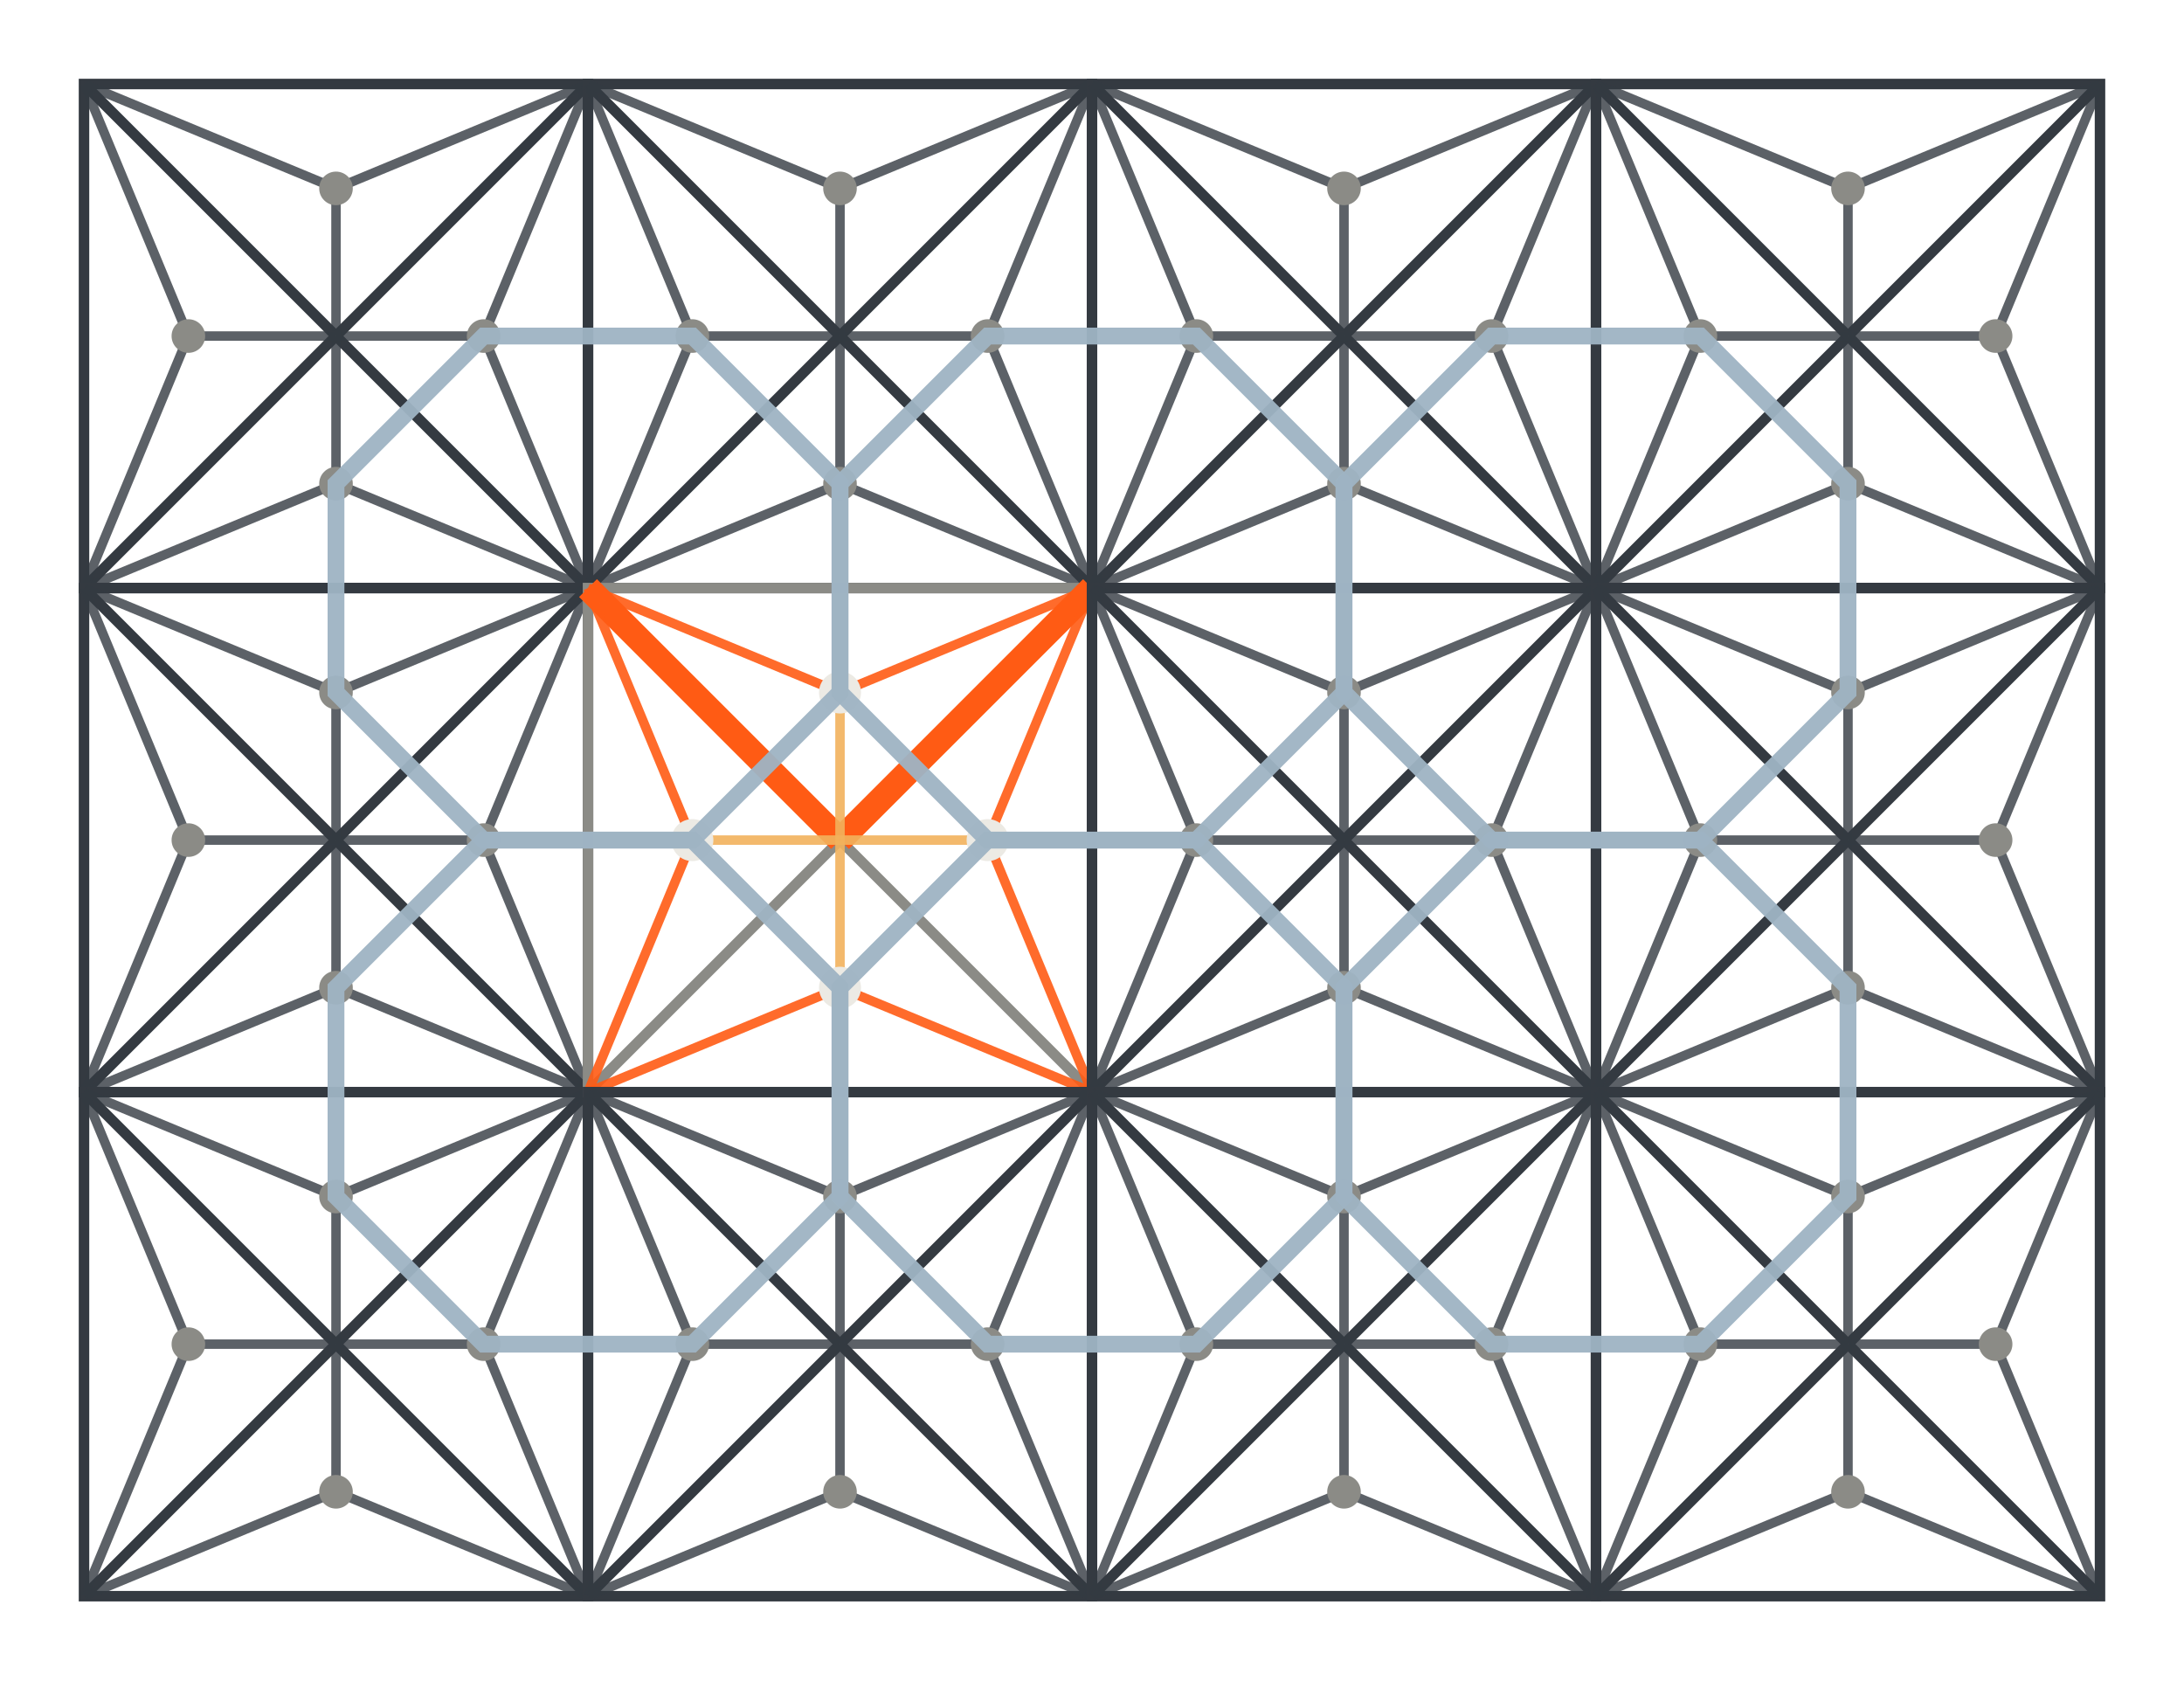
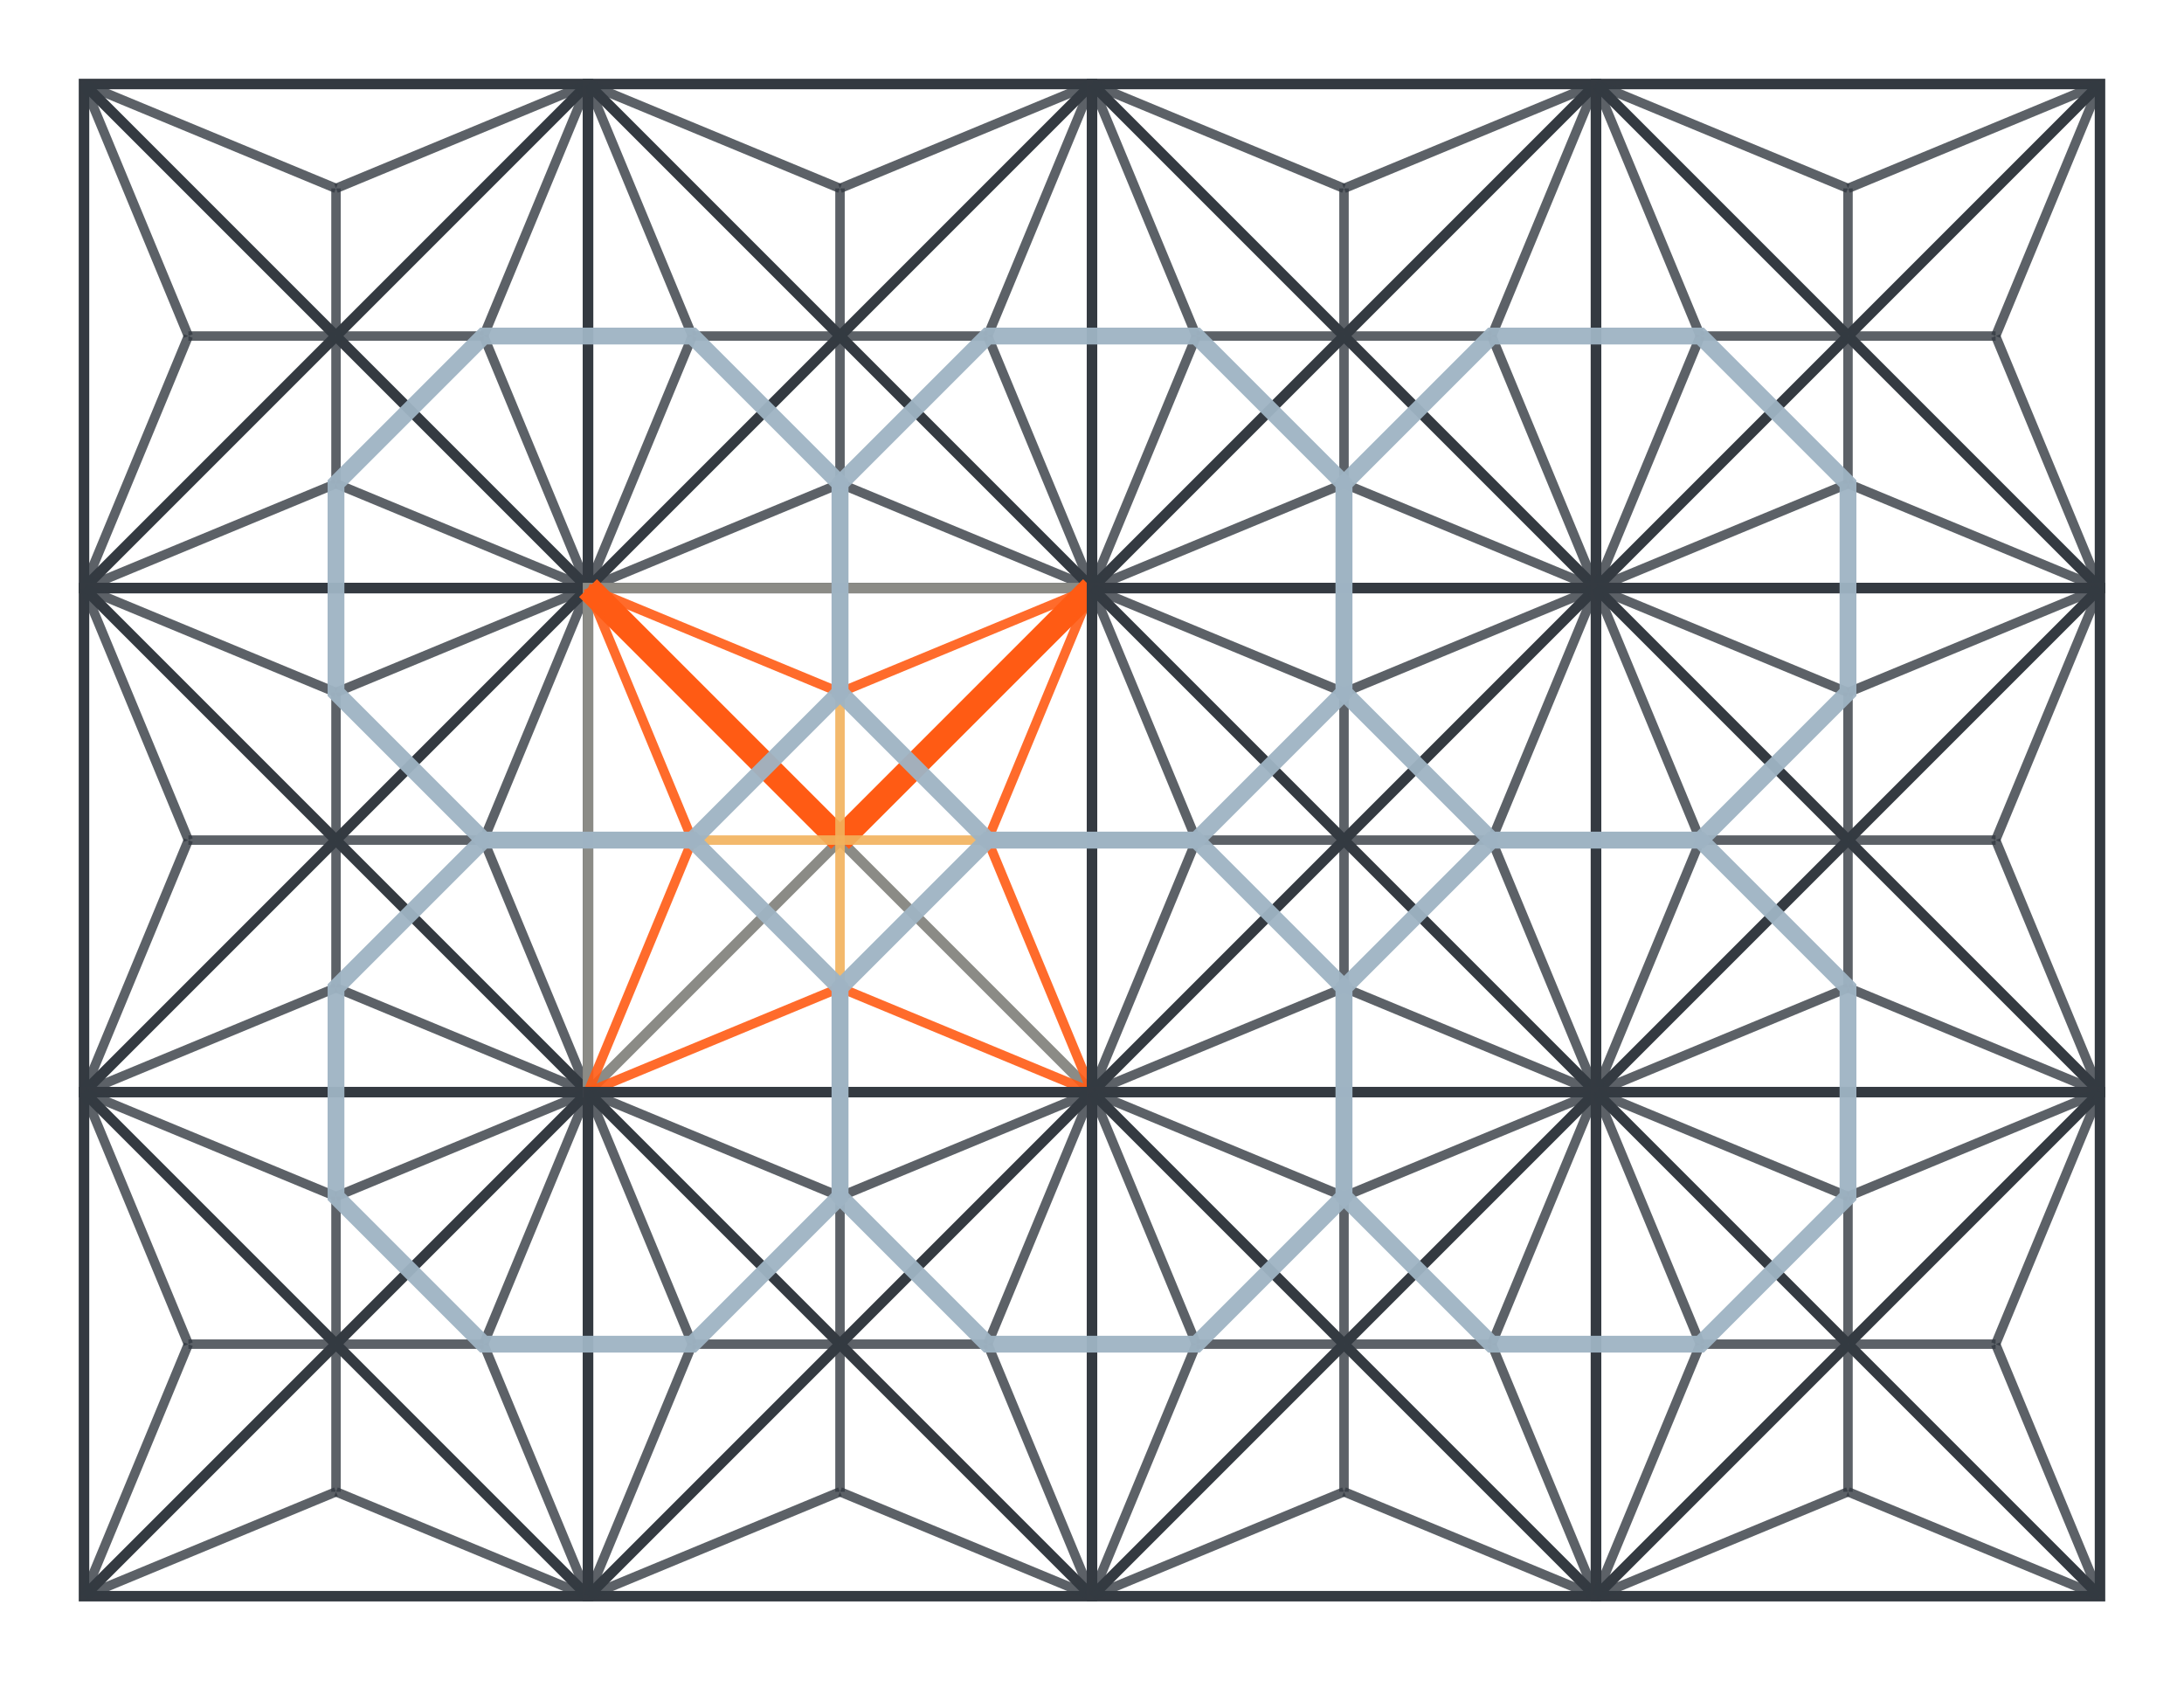
<svg xmlns="http://www.w3.org/2000/svg" viewBox="0 0 208 160" width="208" height="160">
  <polygon fill="none" stroke="#343a41" stroke-width="1" points="8,56 56,56 56,8 8,8" />
  <line x1="32" y1="32" x2="8" y2="56" stroke="#343a41" stroke-width="1" />
  <line x1="32" y1="32" x2="56" y2="56" stroke="#343a41" stroke-width="1" />
  <line x1="32" y1="32" x2="56" y2="8" stroke="#343a41" stroke-width="1" />
  <line x1="32" y1="32" x2="8" y2="8" stroke="#343a41" stroke-width="1" />
  <line x1="32" y1="46.059" x2="8" y2="56" stroke="#343a41" stroke-opacity="0.8" stroke-width=".9" />
  <line x1="32" y1="46.059" x2="56" y2="56" stroke="#343a41" stroke-opacity="0.8" stroke-width=".9" />
  <line x1="46.059" y1="32" x2="56" y2="56" stroke="#343a41" stroke-opacity="0.8" stroke-width=".9" />
  <line x1="46.059" y1="32" x2="56" y2="8" stroke="#343a41" stroke-opacity="0.8" stroke-width=".9" />
  <line x1="32" y1="17.941" x2="56" y2="8" stroke="#343a41" stroke-opacity="0.8" stroke-width=".9" />
  <line x1="32" y1="17.941" x2="8" y2="8" stroke="#343a41" stroke-opacity="0.8" stroke-width=".9" />
  <line x1="17.941" y1="32" x2="8" y2="8" stroke="#343a41" stroke-opacity="0.8" stroke-width=".9" />
  <line x1="17.941" y1="32" x2="8" y2="56" stroke="#343a41" stroke-opacity="0.8" stroke-width=".9" />
  <line x1="32" y1="46.059" x2="32" y2="32" stroke="#343a41" stroke-opacity="0.8" stroke-width=".9" />
  <line x1="46.059" y1="32" x2="32" y2="32" stroke="#343a41" stroke-opacity="0.8" stroke-width=".9" />
  <line x1="32" y1="17.941" x2="32" y2="32" stroke="#343a41" stroke-opacity="0.8" stroke-width=".9" />
  <line x1="17.941" y1="32" x2="32" y2="32" stroke="#343a41" stroke-opacity="0.8" stroke-width=".9" />
-   <circle cx="32" cy="46.059" r="1.6" fill="#8b8b86" />
-   <circle cx="46.059" cy="32" r="1.6" fill="#8b8b86" />
-   <circle cx="32" cy="17.941" r="1.6" fill="#8b8b86" />
-   <circle cx="17.941" cy="32" r="1.6" fill="#8b8b86" />
  <polygon fill="none" stroke="#343a41" stroke-width="1" points="8,104 56,104 56,56 8,56" />
  <line x1="32" y1="80" x2="8" y2="104" stroke="#343a41" stroke-width="1" />
  <line x1="32" y1="80" x2="56" y2="104" stroke="#343a41" stroke-width="1" />
  <line x1="32" y1="80" x2="56" y2="56" stroke="#343a41" stroke-width="1" />
  <line x1="32" y1="80" x2="8" y2="56" stroke="#343a41" stroke-width="1" />
  <line x1="32" y1="94.059" x2="8" y2="104" stroke="#343a41" stroke-opacity="0.8" stroke-width=".9" />
  <line x1="32" y1="94.059" x2="56" y2="104" stroke="#343a41" stroke-opacity="0.8" stroke-width=".9" />
  <line x1="46.059" y1="80" x2="56" y2="104" stroke="#343a41" stroke-opacity="0.8" stroke-width=".9" />
  <line x1="46.059" y1="80" x2="56" y2="56" stroke="#343a41" stroke-opacity="0.8" stroke-width=".9" />
  <line x1="32" y1="65.941" x2="56" y2="56" stroke="#343a41" stroke-opacity="0.8" stroke-width=".9" />
  <line x1="32" y1="65.941" x2="8" y2="56" stroke="#343a41" stroke-opacity="0.8" stroke-width=".9" />
  <line x1="17.941" y1="80" x2="8" y2="56" stroke="#343a41" stroke-opacity="0.8" stroke-width=".9" />
  <line x1="17.941" y1="80" x2="8" y2="104" stroke="#343a41" stroke-opacity="0.8" stroke-width=".9" />
  <line x1="32" y1="94.059" x2="32" y2="80" stroke="#343a41" stroke-opacity="0.8" stroke-width=".9" />
  <line x1="46.059" y1="80" x2="32" y2="80" stroke="#343a41" stroke-opacity="0.8" stroke-width=".9" />
  <line x1="32" y1="65.941" x2="32" y2="80" stroke="#343a41" stroke-opacity="0.8" stroke-width=".9" />
  <line x1="17.941" y1="80" x2="32" y2="80" stroke="#343a41" stroke-opacity="0.8" stroke-width=".9" />
-   <circle cx="32" cy="94.059" r="1.6" fill="#8b8b86" />
-   <circle cx="46.059" cy="80" r="1.6" fill="#8b8b86" />
-   <circle cx="32" cy="65.941" r="1.6" fill="#8b8b86" />
-   <circle cx="17.941" cy="80" r="1.6" fill="#8b8b86" />
  <polygon fill="none" stroke="#343a41" stroke-width="1" points="8,152 56,152 56,104 8,104" />
  <line x1="32" y1="128" x2="8" y2="152" stroke="#343a41" stroke-width="1" />
  <line x1="32" y1="128" x2="56" y2="152" stroke="#343a41" stroke-width="1" />
  <line x1="32" y1="128" x2="56" y2="104" stroke="#343a41" stroke-width="1" />
  <line x1="32" y1="128" x2="8" y2="104" stroke="#343a41" stroke-width="1" />
  <line x1="32" y1="142.059" x2="8" y2="152" stroke="#343a41" stroke-opacity="0.8" stroke-width=".9" />
  <line x1="32" y1="142.059" x2="56" y2="152" stroke="#343a41" stroke-opacity="0.8" stroke-width=".9" />
  <line x1="46.059" y1="128" x2="56" y2="152" stroke="#343a41" stroke-opacity="0.8" stroke-width=".9" />
  <line x1="46.059" y1="128" x2="56" y2="104" stroke="#343a41" stroke-opacity="0.8" stroke-width=".9" />
  <line x1="32" y1="113.941" x2="56" y2="104" stroke="#343a41" stroke-opacity="0.8" stroke-width=".9" />
  <line x1="32" y1="113.941" x2="8" y2="104" stroke="#343a41" stroke-opacity="0.8" stroke-width=".9" />
  <line x1="17.941" y1="128" x2="8" y2="104" stroke="#343a41" stroke-opacity="0.8" stroke-width=".9" />
  <line x1="17.941" y1="128" x2="8" y2="152" stroke="#343a41" stroke-opacity="0.8" stroke-width=".9" />
  <line x1="32" y1="142.059" x2="32" y2="128" stroke="#343a41" stroke-opacity="0.8" stroke-width=".9" />
  <line x1="46.059" y1="128" x2="32" y2="128" stroke="#343a41" stroke-opacity="0.8" stroke-width=".9" />
  <line x1="32" y1="113.941" x2="32" y2="128" stroke="#343a41" stroke-opacity="0.8" stroke-width=".9" />
  <line x1="17.941" y1="128" x2="32" y2="128" stroke="#343a41" stroke-opacity="0.8" stroke-width=".9" />
-   <circle cx="32" cy="142.059" r="1.6" fill="#8b8b86" />
-   <circle cx="46.059" cy="128" r="1.6" fill="#8b8b86" />
-   <circle cx="32" cy="113.941" r="1.6" fill="#8b8b86" />
-   <circle cx="17.941" cy="128" r="1.6" fill="#8b8b86" />
  <polygon fill="none" stroke="#343a41" stroke-width="1" points="56,56 104,56 104,8 56,8" />
  <line x1="80" y1="32" x2="56" y2="56" stroke="#343a41" stroke-width="1" />
  <line x1="80" y1="32" x2="104" y2="56" stroke="#343a41" stroke-width="1" />
  <line x1="80" y1="32" x2="104" y2="8" stroke="#343a41" stroke-width="1" />
  <line x1="80" y1="32" x2="56" y2="8" stroke="#343a41" stroke-width="1" />
  <line x1="80" y1="46.059" x2="56" y2="56" stroke="#343a41" stroke-opacity="0.8" stroke-width=".9" />
  <line x1="80" y1="46.059" x2="104" y2="56" stroke="#343a41" stroke-opacity="0.8" stroke-width=".9" />
  <line x1="94.059" y1="32" x2="104" y2="56" stroke="#343a41" stroke-opacity="0.8" stroke-width=".9" />
  <line x1="94.059" y1="32" x2="104" y2="8" stroke="#343a41" stroke-opacity="0.8" stroke-width=".9" />
  <line x1="80" y1="17.941" x2="104" y2="8" stroke="#343a41" stroke-opacity="0.8" stroke-width=".9" />
  <line x1="80" y1="17.941" x2="56" y2="8" stroke="#343a41" stroke-opacity="0.8" stroke-width=".9" />
  <line x1="65.941" y1="32" x2="56" y2="8" stroke="#343a41" stroke-opacity="0.8" stroke-width=".9" />
  <line x1="65.941" y1="32" x2="56" y2="56" stroke="#343a41" stroke-opacity="0.8" stroke-width=".9" />
  <line x1="80" y1="46.059" x2="80" y2="32" stroke="#343a41" stroke-opacity="0.8" stroke-width=".9" />
  <line x1="94.059" y1="32" x2="80" y2="32" stroke="#343a41" stroke-opacity="0.8" stroke-width=".9" />
  <line x1="80" y1="17.941" x2="80" y2="32" stroke="#343a41" stroke-opacity="0.8" stroke-width=".9" />
  <line x1="65.941" y1="32" x2="80" y2="32" stroke="#343a41" stroke-opacity="0.8" stroke-width=".9" />
-   <circle cx="80" cy="46.059" r="1.6" fill="#8b8b86" />
-   <circle cx="94.059" cy="32" r="1.6" fill="#8b8b86" />
-   <circle cx="80" cy="17.941" r="1.6" fill="#8b8b86" />
-   <circle cx="65.941" cy="32" r="1.6" fill="#8b8b86" />
  <polygon fill="none" stroke="#8b8b86" stroke-width="1" points="56,104 104,104 104,56 56,56" />
  <line x1="80" y1="80" x2="56" y2="104" stroke="#8b8b86" stroke-width="1" />
  <line x1="80" y1="80" x2="104" y2="104" stroke="#8b8b86" stroke-width="1" />
  <line x1="80" y1="80" x2="104" y2="56" stroke="#ff5b14" stroke-width="2.4" />
  <line x1="80" y1="80" x2="56" y2="56" stroke="#ff5b14" stroke-width="2.4" />
  <line x1="80" y1="94.059" x2="56" y2="104" stroke="#ff5b14" stroke-opacity="0.9" stroke-width=".9" />
  <line x1="80" y1="94.059" x2="104" y2="104" stroke="#ff5b14" stroke-opacity="0.9" stroke-width=".9" />
  <line x1="94.059" y1="80" x2="104" y2="104" stroke="#ff5b14" stroke-opacity="0.9" stroke-width=".9" />
  <line x1="94.059" y1="80" x2="104" y2="56" stroke="#ff5b14" stroke-opacity="0.9" stroke-width=".9" />
  <line x1="80" y1="65.941" x2="104" y2="56" stroke="#ff5b14" stroke-opacity="0.9" stroke-width=".9" />
  <line x1="80" y1="65.941" x2="56" y2="56" stroke="#ff5b14" stroke-opacity="0.9" stroke-width=".9" />
  <line x1="65.941" y1="80" x2="56" y2="56" stroke="#ff5b14" stroke-opacity="0.9" stroke-width=".9" />
  <line x1="65.941" y1="80" x2="56" y2="104" stroke="#ff5b14" stroke-opacity="0.9" stroke-width=".9" />
  <line x1="80" y1="94.059" x2="80" y2="80" stroke="#f2b25c" stroke-opacity="0.9" stroke-width=".9" />
  <line x1="94.059" y1="80" x2="80" y2="80" stroke="#f2b25c" stroke-opacity="0.9" stroke-width=".9" />
  <line x1="80" y1="65.941" x2="80" y2="80" stroke="#f2b25c" stroke-opacity="0.9" stroke-width=".9" />
  <line x1="65.941" y1="80" x2="80" y2="80" stroke="#f2b25c" stroke-opacity="0.9" stroke-width=".9" />
-   <circle cx="80" cy="94.059" r="2" fill="#eceae4" />
-   <circle cx="94.059" cy="80" r="2" fill="#eceae4" />
-   <circle cx="80" cy="65.941" r="2" fill="#eceae4" />
-   <circle cx="65.941" cy="80" r="2" fill="#eceae4" />
  <polygon fill="none" stroke="#343a41" stroke-width="1" points="56,152 104,152 104,104 56,104" />
  <line x1="80" y1="128" x2="56" y2="152" stroke="#343a41" stroke-width="1" />
  <line x1="80" y1="128" x2="104" y2="152" stroke="#343a41" stroke-width="1" />
  <line x1="80" y1="128" x2="104" y2="104" stroke="#343a41" stroke-width="1" />
  <line x1="80" y1="128" x2="56" y2="104" stroke="#343a41" stroke-width="1" />
  <line x1="80" y1="142.059" x2="56" y2="152" stroke="#343a41" stroke-opacity="0.8" stroke-width=".9" />
  <line x1="80" y1="142.059" x2="104" y2="152" stroke="#343a41" stroke-opacity="0.8" stroke-width=".9" />
  <line x1="94.059" y1="128" x2="104" y2="152" stroke="#343a41" stroke-opacity="0.8" stroke-width=".9" />
  <line x1="94.059" y1="128" x2="104" y2="104" stroke="#343a41" stroke-opacity="0.8" stroke-width=".9" />
  <line x1="80" y1="113.941" x2="104" y2="104" stroke="#343a41" stroke-opacity="0.8" stroke-width=".9" />
  <line x1="80" y1="113.941" x2="56" y2="104" stroke="#343a41" stroke-opacity="0.8" stroke-width=".9" />
  <line x1="65.941" y1="128" x2="56" y2="104" stroke="#343a41" stroke-opacity="0.8" stroke-width=".9" />
  <line x1="65.941" y1="128" x2="56" y2="152" stroke="#343a41" stroke-opacity="0.8" stroke-width=".9" />
  <line x1="80" y1="142.059" x2="80" y2="128" stroke="#343a41" stroke-opacity="0.8" stroke-width=".9" />
  <line x1="94.059" y1="128" x2="80" y2="128" stroke="#343a41" stroke-opacity="0.8" stroke-width=".9" />
  <line x1="80" y1="113.941" x2="80" y2="128" stroke="#343a41" stroke-opacity="0.8" stroke-width=".9" />
  <line x1="65.941" y1="128" x2="80" y2="128" stroke="#343a41" stroke-opacity="0.8" stroke-width=".9" />
-   <circle cx="80" cy="142.059" r="1.6" fill="#8b8b86" />
-   <circle cx="94.059" cy="128" r="1.6" fill="#8b8b86" />
-   <circle cx="80" cy="113.941" r="1.6" fill="#8b8b86" />
-   <circle cx="65.941" cy="128" r="1.6" fill="#8b8b86" />
  <polygon fill="none" stroke="#343a41" stroke-width="1" points="104,56 152,56 152,8 104,8" />
  <line x1="128" y1="32" x2="104" y2="56" stroke="#343a41" stroke-width="1" />
  <line x1="128" y1="32" x2="152" y2="56" stroke="#343a41" stroke-width="1" />
  <line x1="128" y1="32" x2="152" y2="8" stroke="#343a41" stroke-width="1" />
  <line x1="128" y1="32" x2="104" y2="8" stroke="#343a41" stroke-width="1" />
  <line x1="128" y1="46.059" x2="104" y2="56" stroke="#343a41" stroke-opacity="0.8" stroke-width=".9" />
  <line x1="128" y1="46.059" x2="152" y2="56" stroke="#343a41" stroke-opacity="0.8" stroke-width=".9" />
  <line x1="142.059" y1="32" x2="152" y2="56" stroke="#343a41" stroke-opacity="0.8" stroke-width=".9" />
  <line x1="142.059" y1="32" x2="152" y2="8" stroke="#343a41" stroke-opacity="0.8" stroke-width=".9" />
  <line x1="128" y1="17.941" x2="152" y2="8" stroke="#343a41" stroke-opacity="0.8" stroke-width=".9" />
  <line x1="128" y1="17.941" x2="104" y2="8" stroke="#343a41" stroke-opacity="0.8" stroke-width=".9" />
  <line x1="113.941" y1="32" x2="104" y2="8" stroke="#343a41" stroke-opacity="0.8" stroke-width=".9" />
  <line x1="113.941" y1="32" x2="104" y2="56" stroke="#343a41" stroke-opacity="0.8" stroke-width=".9" />
  <line x1="128" y1="46.059" x2="128" y2="32" stroke="#343a41" stroke-opacity="0.8" stroke-width=".9" />
  <line x1="142.059" y1="32" x2="128" y2="32" stroke="#343a41" stroke-opacity="0.8" stroke-width=".9" />
  <line x1="128" y1="17.941" x2="128" y2="32" stroke="#343a41" stroke-opacity="0.8" stroke-width=".9" />
  <line x1="113.941" y1="32" x2="128" y2="32" stroke="#343a41" stroke-opacity="0.8" stroke-width=".9" />
-   <circle cx="128" cy="46.059" r="1.6" fill="#8b8b86" />
-   <circle cx="142.059" cy="32" r="1.6" fill="#8b8b86" />
-   <circle cx="128" cy="17.941" r="1.6" fill="#8b8b86" />
-   <circle cx="113.941" cy="32" r="1.6" fill="#8b8b86" />
  <polygon fill="none" stroke="#343a41" stroke-width="1" points="104,104 152,104 152,56 104,56" />
  <line x1="128" y1="80" x2="104" y2="104" stroke="#343a41" stroke-width="1" />
  <line x1="128" y1="80" x2="152" y2="104" stroke="#343a41" stroke-width="1" />
  <line x1="128" y1="80" x2="152" y2="56" stroke="#343a41" stroke-width="1" />
  <line x1="128" y1="80" x2="104" y2="56" stroke="#343a41" stroke-width="1" />
  <line x1="128" y1="94.059" x2="104" y2="104" stroke="#343a41" stroke-opacity="0.8" stroke-width=".9" />
  <line x1="128" y1="94.059" x2="152" y2="104" stroke="#343a41" stroke-opacity="0.8" stroke-width=".9" />
  <line x1="142.059" y1="80" x2="152" y2="104" stroke="#343a41" stroke-opacity="0.8" stroke-width=".9" />
  <line x1="142.059" y1="80" x2="152" y2="56" stroke="#343a41" stroke-opacity="0.8" stroke-width=".9" />
  <line x1="128" y1="65.941" x2="152" y2="56" stroke="#343a41" stroke-opacity="0.8" stroke-width=".9" />
  <line x1="128" y1="65.941" x2="104" y2="56" stroke="#343a41" stroke-opacity="0.8" stroke-width=".9" />
  <line x1="113.941" y1="80" x2="104" y2="56" stroke="#343a41" stroke-opacity="0.8" stroke-width=".9" />
  <line x1="113.941" y1="80" x2="104" y2="104" stroke="#343a41" stroke-opacity="0.8" stroke-width=".9" />
  <line x1="128" y1="94.059" x2="128" y2="80" stroke="#343a41" stroke-opacity="0.8" stroke-width=".9" />
  <line x1="142.059" y1="80" x2="128" y2="80" stroke="#343a41" stroke-opacity="0.8" stroke-width=".9" />
  <line x1="128" y1="65.941" x2="128" y2="80" stroke="#343a41" stroke-opacity="0.8" stroke-width=".9" />
  <line x1="113.941" y1="80" x2="128" y2="80" stroke="#343a41" stroke-opacity="0.8" stroke-width=".9" />
-   <circle cx="128" cy="94.059" r="1.6" fill="#8b8b86" />
-   <circle cx="142.059" cy="80" r="1.6" fill="#8b8b86" />
-   <circle cx="128" cy="65.941" r="1.6" fill="#8b8b86" />
-   <circle cx="113.941" cy="80" r="1.6" fill="#8b8b86" />
  <polygon fill="none" stroke="#343a41" stroke-width="1" points="104,152 152,152 152,104 104,104" />
  <line x1="128" y1="128" x2="104" y2="152" stroke="#343a41" stroke-width="1" />
  <line x1="128" y1="128" x2="152" y2="152" stroke="#343a41" stroke-width="1" />
  <line x1="128" y1="128" x2="152" y2="104" stroke="#343a41" stroke-width="1" />
  <line x1="128" y1="128" x2="104" y2="104" stroke="#343a41" stroke-width="1" />
  <line x1="128" y1="142.059" x2="104" y2="152" stroke="#343a41" stroke-opacity="0.8" stroke-width=".9" />
  <line x1="128" y1="142.059" x2="152" y2="152" stroke="#343a41" stroke-opacity="0.8" stroke-width=".9" />
  <line x1="142.059" y1="128" x2="152" y2="152" stroke="#343a41" stroke-opacity="0.8" stroke-width=".9" />
  <line x1="142.059" y1="128" x2="152" y2="104" stroke="#343a41" stroke-opacity="0.8" stroke-width=".9" />
  <line x1="128" y1="113.941" x2="152" y2="104" stroke="#343a41" stroke-opacity="0.8" stroke-width=".9" />
  <line x1="128" y1="113.941" x2="104" y2="104" stroke="#343a41" stroke-opacity="0.8" stroke-width=".9" />
  <line x1="113.941" y1="128" x2="104" y2="104" stroke="#343a41" stroke-opacity="0.8" stroke-width=".9" />
  <line x1="113.941" y1="128" x2="104" y2="152" stroke="#343a41" stroke-opacity="0.8" stroke-width=".9" />
  <line x1="128" y1="142.059" x2="128" y2="128" stroke="#343a41" stroke-opacity="0.8" stroke-width=".9" />
  <line x1="142.059" y1="128" x2="128" y2="128" stroke="#343a41" stroke-opacity="0.8" stroke-width=".9" />
  <line x1="128" y1="113.941" x2="128" y2="128" stroke="#343a41" stroke-opacity="0.8" stroke-width=".9" />
  <line x1="113.941" y1="128" x2="128" y2="128" stroke="#343a41" stroke-opacity="0.8" stroke-width=".9" />
-   <circle cx="128" cy="142.059" r="1.6" fill="#8b8b86" />
-   <circle cx="142.059" cy="128" r="1.6" fill="#8b8b86" />
-   <circle cx="128" cy="113.941" r="1.6" fill="#8b8b86" />
-   <circle cx="113.941" cy="128" r="1.6" fill="#8b8b86" />
  <polygon fill="none" stroke="#343a41" stroke-width="1" points="152,56 200,56 200,8 152,8" />
  <line x1="176" y1="32" x2="152" y2="56" stroke="#343a41" stroke-width="1" />
  <line x1="176" y1="32" x2="200" y2="56" stroke="#343a41" stroke-width="1" />
  <line x1="176" y1="32" x2="200" y2="8" stroke="#343a41" stroke-width="1" />
  <line x1="176" y1="32" x2="152" y2="8" stroke="#343a41" stroke-width="1" />
  <line x1="176" y1="46.059" x2="152" y2="56" stroke="#343a41" stroke-opacity="0.8" stroke-width=".9" />
  <line x1="176" y1="46.059" x2="200" y2="56" stroke="#343a41" stroke-opacity="0.8" stroke-width=".9" />
  <line x1="190.059" y1="32" x2="200" y2="56" stroke="#343a41" stroke-opacity="0.8" stroke-width=".9" />
  <line x1="190.059" y1="32" x2="200" y2="8" stroke="#343a41" stroke-opacity="0.8" stroke-width=".9" />
  <line x1="176" y1="17.941" x2="200" y2="8" stroke="#343a41" stroke-opacity="0.8" stroke-width=".9" />
  <line x1="176" y1="17.941" x2="152" y2="8" stroke="#343a41" stroke-opacity="0.8" stroke-width=".9" />
  <line x1="161.941" y1="32" x2="152" y2="8" stroke="#343a41" stroke-opacity="0.8" stroke-width=".9" />
  <line x1="161.941" y1="32" x2="152" y2="56" stroke="#343a41" stroke-opacity="0.8" stroke-width=".9" />
  <line x1="176" y1="46.059" x2="176" y2="32" stroke="#343a41" stroke-opacity="0.8" stroke-width=".9" />
  <line x1="190.059" y1="32" x2="176" y2="32" stroke="#343a41" stroke-opacity="0.8" stroke-width=".9" />
  <line x1="176" y1="17.941" x2="176" y2="32" stroke="#343a41" stroke-opacity="0.8" stroke-width=".9" />
  <line x1="161.941" y1="32" x2="176" y2="32" stroke="#343a41" stroke-opacity="0.8" stroke-width=".9" />
-   <circle cx="176" cy="46.059" r="1.6" fill="#8b8b86" />
-   <circle cx="190.059" cy="32" r="1.6" fill="#8b8b86" />
-   <circle cx="176" cy="17.941" r="1.6" fill="#8b8b86" />
-   <circle cx="161.941" cy="32" r="1.6" fill="#8b8b86" />
  <polygon fill="none" stroke="#343a41" stroke-width="1" points="152,104 200,104 200,56 152,56" />
  <line x1="176" y1="80" x2="152" y2="104" stroke="#343a41" stroke-width="1" />
  <line x1="176" y1="80" x2="200" y2="104" stroke="#343a41" stroke-width="1" />
  <line x1="176" y1="80" x2="200" y2="56" stroke="#343a41" stroke-width="1" />
  <line x1="176" y1="80" x2="152" y2="56" stroke="#343a41" stroke-width="1" />
  <line x1="176" y1="94.059" x2="152" y2="104" stroke="#343a41" stroke-opacity="0.8" stroke-width=".9" />
  <line x1="176" y1="94.059" x2="200" y2="104" stroke="#343a41" stroke-opacity="0.8" stroke-width=".9" />
  <line x1="190.059" y1="80" x2="200" y2="104" stroke="#343a41" stroke-opacity="0.8" stroke-width=".9" />
  <line x1="190.059" y1="80" x2="200" y2="56" stroke="#343a41" stroke-opacity="0.8" stroke-width=".9" />
  <line x1="176" y1="65.941" x2="200" y2="56" stroke="#343a41" stroke-opacity="0.8" stroke-width=".9" />
  <line x1="176" y1="65.941" x2="152" y2="56" stroke="#343a41" stroke-opacity="0.8" stroke-width=".9" />
  <line x1="161.941" y1="80" x2="152" y2="56" stroke="#343a41" stroke-opacity="0.8" stroke-width=".9" />
  <line x1="161.941" y1="80" x2="152" y2="104" stroke="#343a41" stroke-opacity="0.8" stroke-width=".9" />
  <line x1="176" y1="94.059" x2="176" y2="80" stroke="#343a41" stroke-opacity="0.8" stroke-width=".9" />
  <line x1="190.059" y1="80" x2="176" y2="80" stroke="#343a41" stroke-opacity="0.8" stroke-width=".9" />
  <line x1="176" y1="65.941" x2="176" y2="80" stroke="#343a41" stroke-opacity="0.8" stroke-width=".9" />
  <line x1="161.941" y1="80" x2="176" y2="80" stroke="#343a41" stroke-opacity="0.8" stroke-width=".9" />
-   <circle cx="176" cy="94.059" r="1.6" fill="#8b8b86" />
-   <circle cx="190.059" cy="80" r="1.6" fill="#8b8b86" />
-   <circle cx="176" cy="65.941" r="1.6" fill="#8b8b86" />
-   <circle cx="161.941" cy="80" r="1.6" fill="#8b8b86" />
  <polygon fill="none" stroke="#343a41" stroke-width="1" points="152,152 200,152 200,104 152,104" />
  <line x1="176" y1="128" x2="152" y2="152" stroke="#343a41" stroke-width="1" />
  <line x1="176" y1="128" x2="200" y2="152" stroke="#343a41" stroke-width="1" />
  <line x1="176" y1="128" x2="200" y2="104" stroke="#343a41" stroke-width="1" />
  <line x1="176" y1="128" x2="152" y2="104" stroke="#343a41" stroke-width="1" />
  <line x1="176" y1="142.059" x2="152" y2="152" stroke="#343a41" stroke-opacity="0.8" stroke-width=".9" />
  <line x1="176" y1="142.059" x2="200" y2="152" stroke="#343a41" stroke-opacity="0.8" stroke-width=".9" />
  <line x1="190.059" y1="128" x2="200" y2="152" stroke="#343a41" stroke-opacity="0.8" stroke-width=".9" />
  <line x1="190.059" y1="128" x2="200" y2="104" stroke="#343a41" stroke-opacity="0.8" stroke-width=".9" />
  <line x1="176" y1="113.941" x2="200" y2="104" stroke="#343a41" stroke-opacity="0.8" stroke-width=".9" />
  <line x1="176" y1="113.941" x2="152" y2="104" stroke="#343a41" stroke-opacity="0.8" stroke-width=".9" />
  <line x1="161.941" y1="128" x2="152" y2="104" stroke="#343a41" stroke-opacity="0.8" stroke-width=".9" />
  <line x1="161.941" y1="128" x2="152" y2="152" stroke="#343a41" stroke-opacity="0.8" stroke-width=".9" />
  <line x1="176" y1="142.059" x2="176" y2="128" stroke="#343a41" stroke-opacity="0.8" stroke-width=".9" />
  <line x1="190.059" y1="128" x2="176" y2="128" stroke="#343a41" stroke-opacity="0.8" stroke-width=".9" />
  <line x1="176" y1="113.941" x2="176" y2="128" stroke="#343a41" stroke-opacity="0.8" stroke-width=".9" />
  <line x1="161.941" y1="128" x2="176" y2="128" stroke="#343a41" stroke-opacity="0.8" stroke-width=".9" />
-   <circle cx="176" cy="142.059" r="1.6" fill="#8b8b86" />
-   <circle cx="190.059" cy="128" r="1.6" fill="#8b8b86" />
-   <circle cx="176" cy="113.941" r="1.6" fill="#8b8b86" />
-   <circle cx="161.941" cy="128" r="1.6" fill="#8b8b86" />
  <polygon fill="none" stroke="#9fb4c4" stroke-opacity=".95" stroke-width="1.6" points="80,65.941 65.941,80 46.059,80 32,65.941 32,46.059 46.059,32 65.941,32 80,46.059" />
  <polygon fill="none" stroke="#9fb4c4" stroke-opacity=".95" stroke-width="1.6" points="80,113.941 65.941,128 46.059,128 32,113.941 32,94.059 46.059,80 65.941,80 80,94.059" />
  <polygon fill="none" stroke="#9fb4c4" stroke-opacity=".95" stroke-width="1.6" points="128,65.941 113.941,80 94.059,80 80,65.941 80,46.059 94.059,32 113.941,32 128,46.059" />
  <polygon fill="none" stroke="#9fb4c4" stroke-opacity=".95" stroke-width="1.6" points="128,113.941 113.941,128 94.059,128 80,113.941 80,94.059 94.059,80 113.941,80 128,94.059" />
  <polygon fill="none" stroke="#9fb4c4" stroke-opacity=".95" stroke-width="1.6" points="176,65.941 161.941,80 142.059,80 128,65.941 128,46.059 142.059,32 161.941,32 176,46.059" />
  <polygon fill="none" stroke="#9fb4c4" stroke-opacity=".95" stroke-width="1.6" points="176,113.941 161.941,128 142.059,128 128,113.941 128,94.059 142.059,80 161.941,80 176,94.059" />
</svg>
